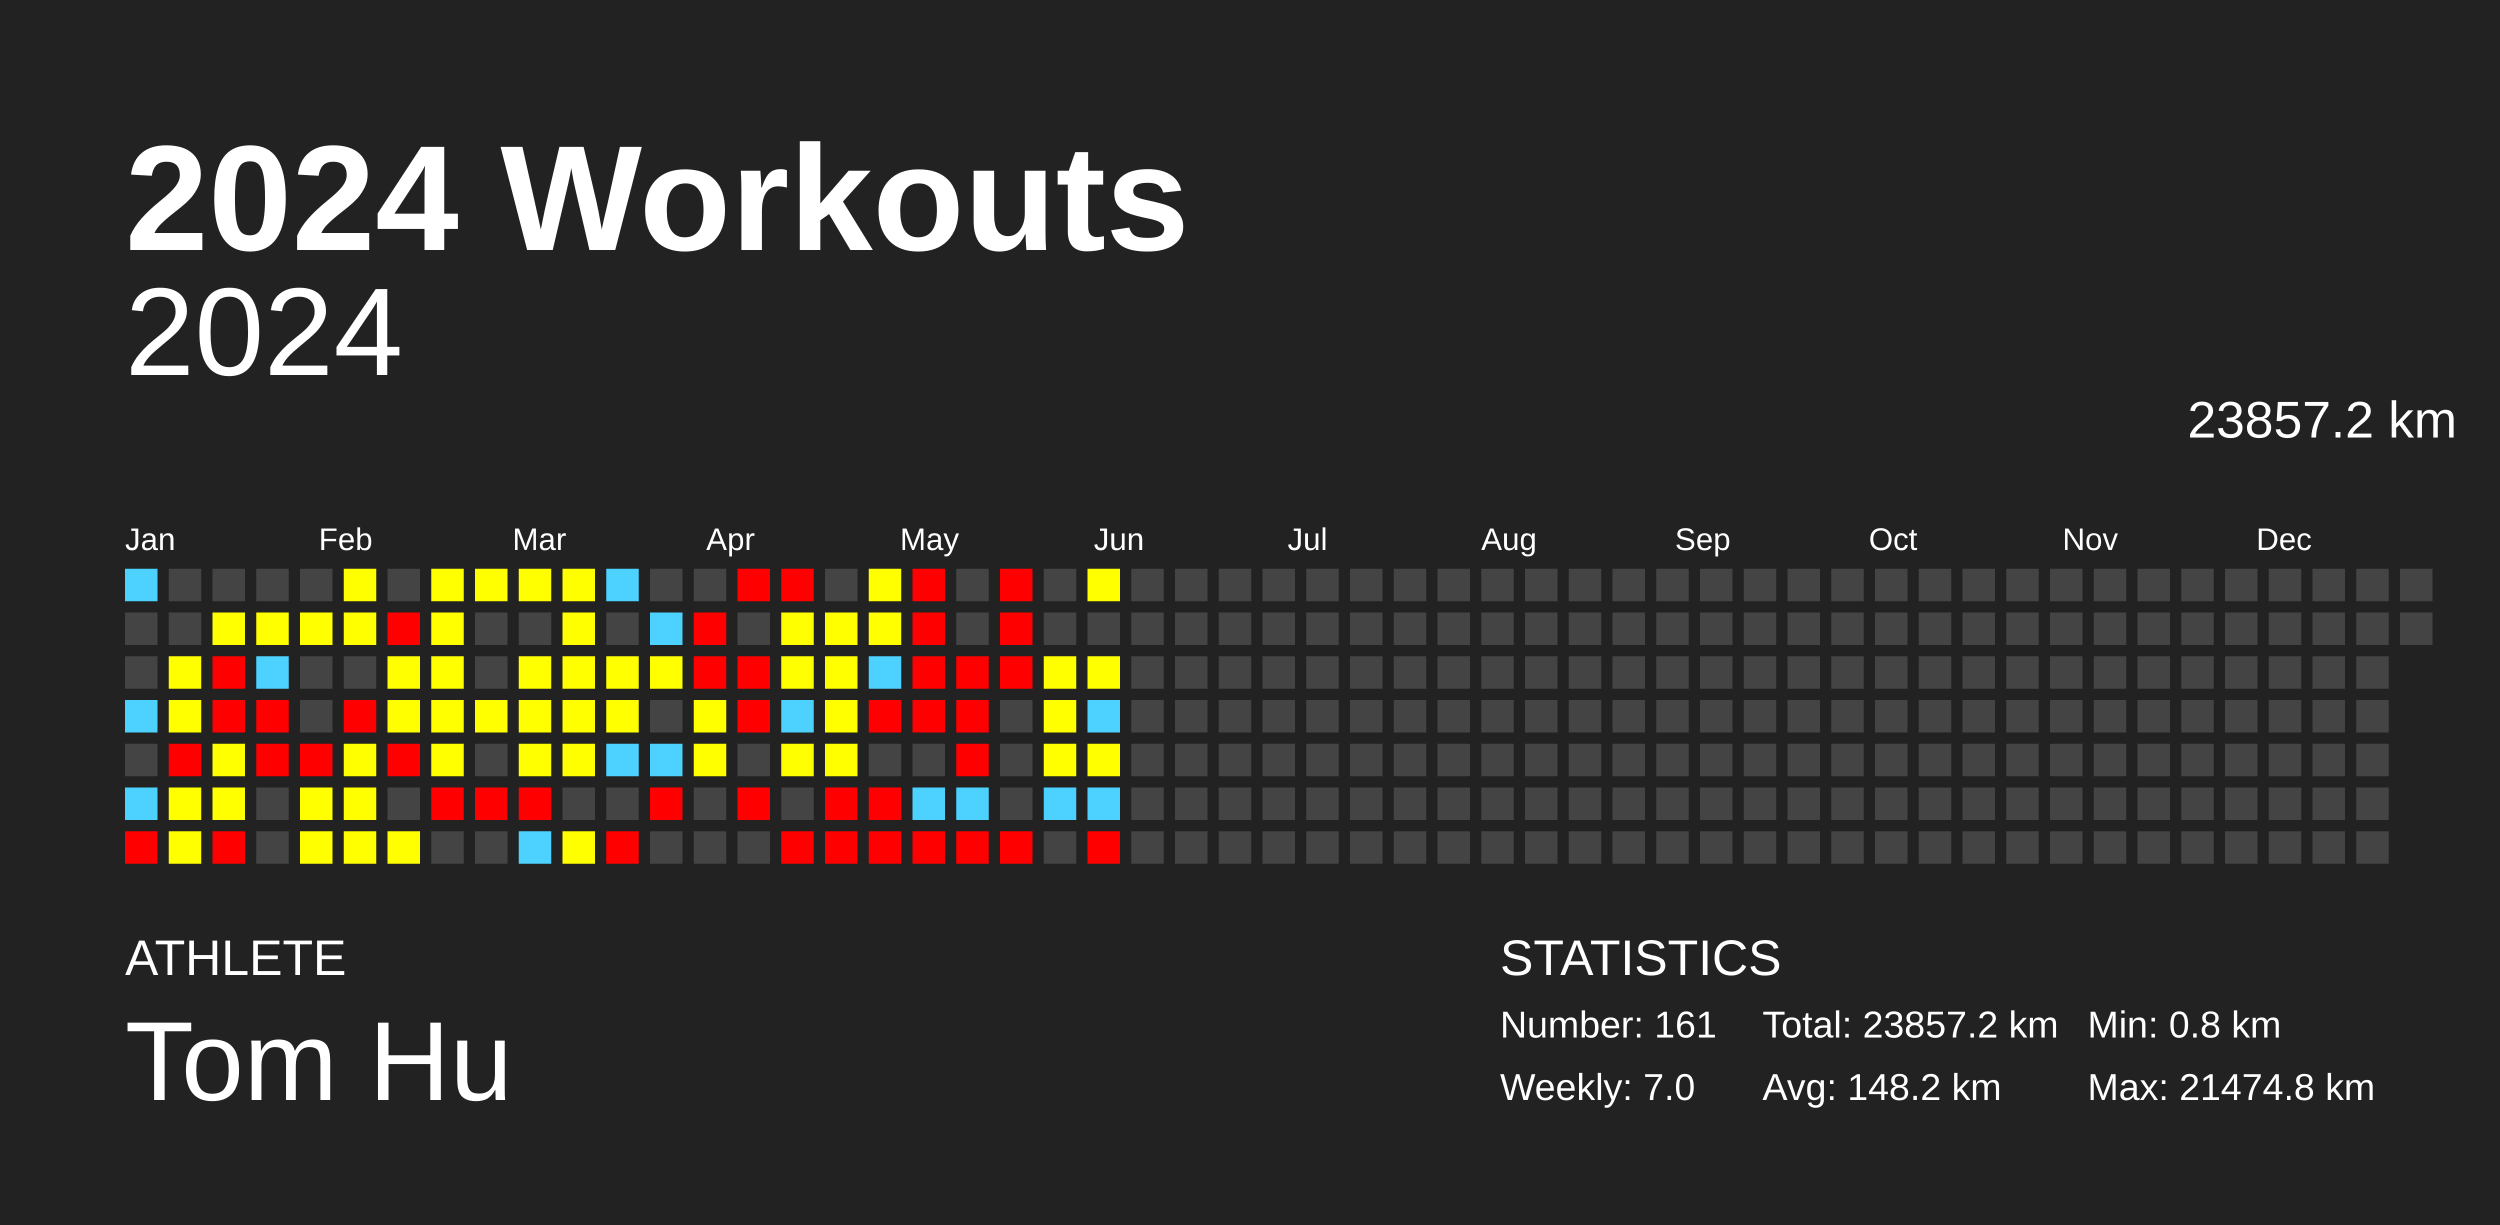
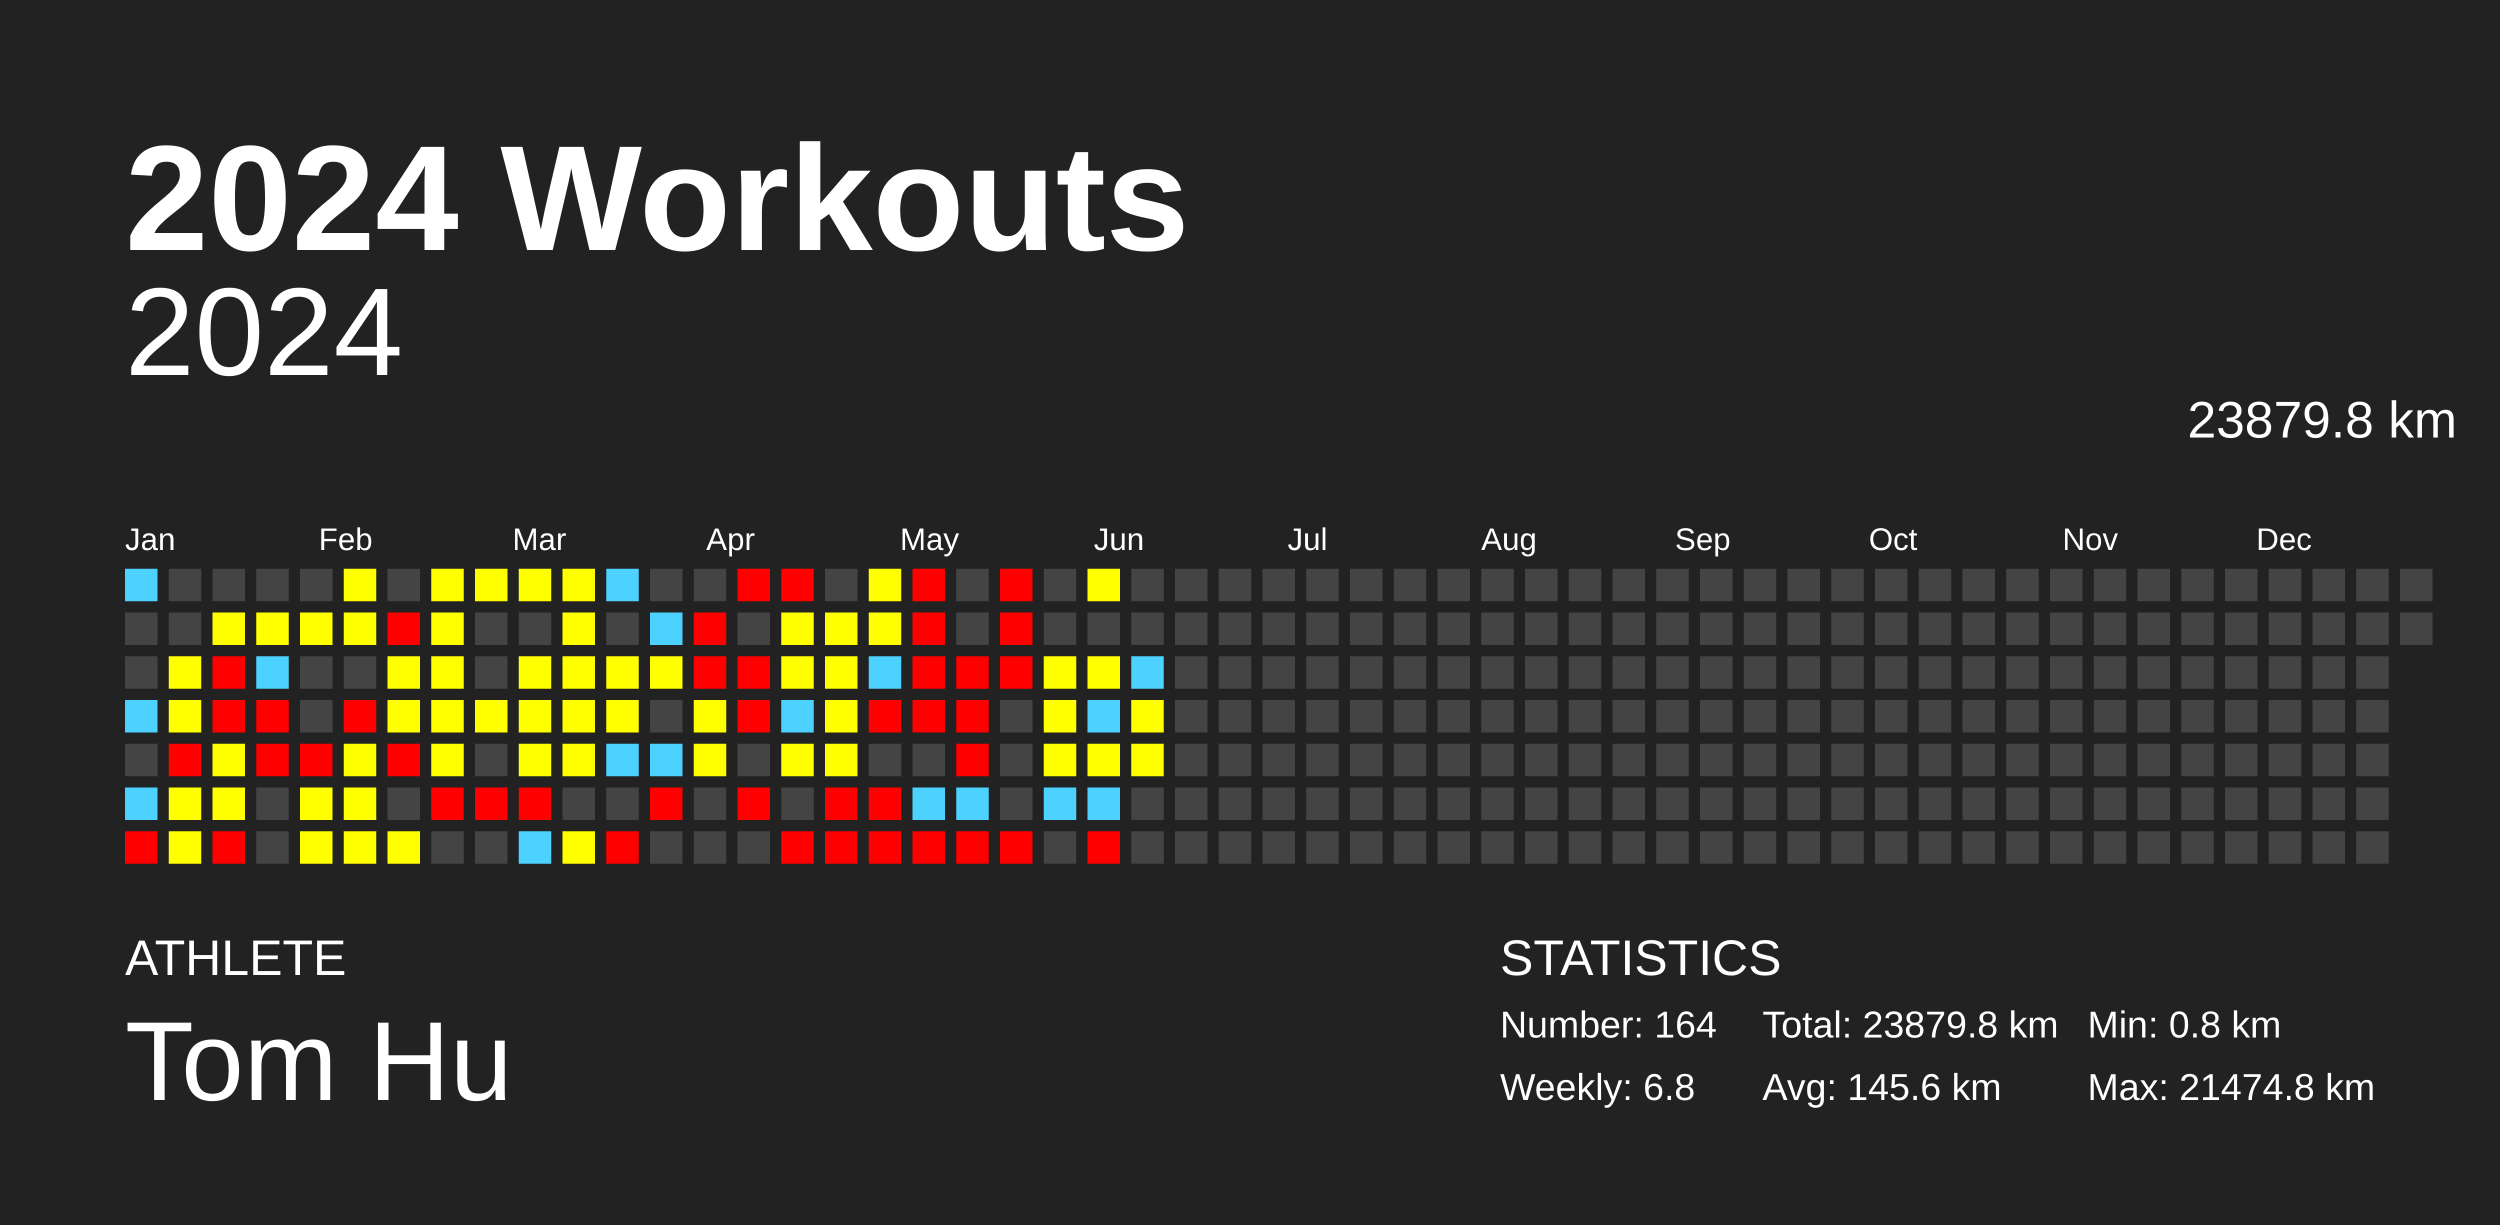
<svg xmlns="http://www.w3.org/2000/svg" baseProfile="full" height="98mm" version="1.1" viewBox="0,0,200,98" width="200mm">
  <defs />
  <rect fill="#222222" height="98" width="200" x="0" y="0" />
  <text fill="#FFFFFF" style="font-size:12px; font-family:Arial; font-weight:bold;" x="10" y="20">2024 Workouts</text>
  <text fill="#FFFFFF" style="font-size:4px; font-family:Arial" x="10" y="78">ATHLETE</text>
  <text fill="#FFFFFF" style="font-size:9px; font-family:Arial" x="10" y="88">Tom Hu</text>
  <text fill="#FFFFFF" style="font-size:4px; font-family:Arial" x="120" y="78">STATISTICS</text>
-   <text fill="#FFFFFF" style="font-size:3px; font-family:Arial" x="120" y="83">Number: 161</text>
-   <text fill="#FFFFFF" style="font-size:3px; font-family:Arial" x="120" y="88">Weekly: 7.0</text>
-   <text fill="#FFFFFF" style="font-size:3px; font-family:Arial" x="141" y="83">Total: 23857.2 km</text>
-   <text fill="#FFFFFF" style="font-size:3px; font-family:Arial" x="141" y="88">Avg: 148.2 km</text>
+   <text fill="#FFFFFF" style="font-size:3px; font-family:Arial" x="120" y="83">Number: 164</text>
+   <text fill="#FFFFFF" style="font-size:3px; font-family:Arial" x="120" y="88">Weekly: 6.8</text>
+   <text fill="#FFFFFF" style="font-size:3px; font-family:Arial" x="141" y="83">Total: 23879.8 km</text>
+   <text fill="#FFFFFF" style="font-size:3px; font-family:Arial" x="141" y="88">Avg: 145.6 km</text>
  <text fill="#FFFFFF" style="font-size:3px; font-family:Arial" x="167" y="83">Min: 0.8 km</text>
  <text fill="#FFFFFF" style="font-size:3px; font-family:Arial" x="167" y="88">Max: 21474.8 km</text>
  <text alignment-baseline="hanging" fill="#FFFFFF" style="font-size:10.0px; font-family:Arial;" x="10" y="30">2024</text>
-   <text alignment-baseline="hanging" fill="#FFFFFF" style="font-size:4.125px; font-family:Arial;" x="175" y="35">23857.2 km</text>
+   <text alignment-baseline="hanging" fill="#FFFFFF" style="font-size:4.125px; font-family:Arial;" x="175" y="35">23879.8 km</text>
  <text fill="#FFFFFF" style="font-size:2.5px; font-family:Arial" x="10.0" y="44">Jan</text>
  <text fill="#FFFFFF" style="font-size:2.5px; font-family:Arial" x="25.5" y="44">Feb</text>
  <text fill="#FFFFFF" style="font-size:2.5px; font-family:Arial" x="41.0" y="44">Mar</text>
  <text fill="#FFFFFF" style="font-size:2.5px; font-family:Arial" x="56.5" y="44">Apr</text>
  <text fill="#FFFFFF" style="font-size:2.5px; font-family:Arial" x="72.0" y="44">May</text>
  <text fill="#FFFFFF" style="font-size:2.5px; font-family:Arial" x="87.5" y="44">Jun</text>
  <text fill="#FFFFFF" style="font-size:2.5px; font-family:Arial" x="103.0" y="44">Jul</text>
  <text fill="#FFFFFF" style="font-size:2.5px; font-family:Arial" x="118.5" y="44">Aug</text>
  <text fill="#FFFFFF" style="font-size:2.5px; font-family:Arial" x="134.0" y="44">Sep</text>
  <text fill="#FFFFFF" style="font-size:2.5px; font-family:Arial" x="149.5" y="44">Oct</text>
  <text fill="#FFFFFF" style="font-size:2.5px; font-family:Arial" x="165.0" y="44">Nov</text>
  <text fill="#FFFFFF" style="font-size:2.5px; font-family:Arial" x="180.5" y="44">Dec</text>
  <rect fill="#4dd2ff" height="2.6" width="2.6" x="10.0" y="45.5" />
  <rect fill="#444444" height="2.6" width="2.6" x="10.0" y="49.0" />
  <rect fill="#444444" height="2.6" width="2.6" x="10.0" y="52.5" />
  <rect fill="#4dd2ff" height="2.6" width="2.6" x="10.0" y="56.0" />
  <rect fill="#444444" height="2.6" width="2.6" x="10.0" y="59.5" />
  <rect fill="#4dd2ff" height="2.6" width="2.6" x="10.0" y="63.0" />
  <rect fill="red" height="2.6" width="2.6" x="10.0" y="66.5" />
  <rect fill="#444444" height="2.6" width="2.6" x="13.5" y="45.5" />
  <rect fill="#444444" height="2.6" width="2.6" x="13.5" y="49.0" />
  <rect fill="#ffff00" height="2.6" width="2.6" x="13.5" y="52.5" />
  <rect fill="#ffff00" height="2.6" width="2.6" x="13.5" y="56.0" />
  <rect fill="red" height="2.6" width="2.6" x="13.5" y="59.5" />
  <rect fill="#ffff00" height="2.6" width="2.6" x="13.5" y="63.0" />
  <rect fill="#ffff00" height="2.6" width="2.6" x="13.5" y="66.5" />
  <rect fill="#444444" height="2.6" width="2.6" x="17.0" y="45.5" />
  <rect fill="#ffff00" height="2.6" width="2.6" x="17.0" y="49.0" />
  <rect fill="red" height="2.6" width="2.6" x="17.0" y="52.5" />
  <rect fill="red" height="2.6" width="2.6" x="17.0" y="56.0" />
  <rect fill="#ffff00" height="2.6" width="2.6" x="17.0" y="59.5" />
  <rect fill="#ffff00" height="2.6" width="2.6" x="17.0" y="63.0" />
  <rect fill="red" height="2.6" width="2.6" x="17.0" y="66.5" />
  <rect fill="#444444" height="2.6" width="2.6" x="20.5" y="45.5" />
  <rect fill="#ffff00" height="2.6" width="2.6" x="20.5" y="49.0" />
  <rect fill="#4dd2ff" height="2.6" width="2.6" x="20.5" y="52.5" />
  <rect fill="red" height="2.6" width="2.6" x="20.5" y="56.0" />
  <rect fill="red" height="2.6" width="2.6" x="20.5" y="59.5" />
  <rect fill="#444444" height="2.6" width="2.6" x="20.5" y="63.0" />
  <rect fill="#444444" height="2.6" width="2.6" x="20.5" y="66.5" />
  <rect fill="#444444" height="2.6" width="2.6" x="24.0" y="45.5" />
  <rect fill="#ffff00" height="2.6" width="2.6" x="24.0" y="49.0" />
  <rect fill="#444444" height="2.6" width="2.6" x="24.0" y="52.5" />
  <rect fill="#444444" height="2.6" width="2.6" x="24.0" y="56.0" />
  <rect fill="red" height="2.6" width="2.6" x="24.0" y="59.5" />
  <rect fill="#ffff00" height="2.6" width="2.6" x="24.0" y="63.0" />
  <rect fill="#ffff00" height="2.6" width="2.6" x="24.0" y="66.5" />
  <rect fill="#ffff00" height="2.6" width="2.6" x="27.5" y="45.5" />
  <rect fill="#ffff00" height="2.6" width="2.6" x="27.5" y="49.0" />
  <rect fill="#444444" height="2.6" width="2.6" x="27.5" y="52.5" />
  <rect fill="red" height="2.6" width="2.6" x="27.5" y="56.0" />
  <rect fill="#ffff00" height="2.6" width="2.6" x="27.5" y="59.5" />
  <rect fill="#ffff00" height="2.6" width="2.6" x="27.5" y="63.0" />
  <rect fill="#ffff00" height="2.6" width="2.6" x="27.5" y="66.5" />
  <rect fill="#444444" height="2.6" width="2.6" x="31.0" y="45.5" />
  <rect fill="red" height="2.6" width="2.6" x="31.0" y="49.0" />
  <rect fill="#ffff00" height="2.6" width="2.6" x="31.0" y="52.5" />
  <rect fill="#ffff00" height="2.6" width="2.6" x="31.0" y="56.0" />
  <rect fill="red" height="2.6" width="2.6" x="31.0" y="59.5" />
  <rect fill="#444444" height="2.6" width="2.6" x="31.0" y="63.0" />
  <rect fill="#ffff00" height="2.6" width="2.6" x="31.0" y="66.5" />
  <rect fill="#ffff00" height="2.6" width="2.6" x="34.5" y="45.5" />
  <rect fill="#ffff00" height="2.6" width="2.6" x="34.5" y="49.0" />
  <rect fill="#ffff00" height="2.6" width="2.6" x="34.5" y="52.5" />
  <rect fill="#ffff00" height="2.6" width="2.6" x="34.5" y="56.0" />
  <rect fill="#ffff00" height="2.6" width="2.6" x="34.5" y="59.5" />
  <rect fill="red" height="2.6" width="2.6" x="34.5" y="63.0" />
  <rect fill="#444444" height="2.6" width="2.6" x="34.5" y="66.5" />
  <rect fill="#ffff00" height="2.6" width="2.6" x="38.0" y="45.5" />
  <rect fill="#444444" height="2.6" width="2.6" x="38.0" y="49.0" />
  <rect fill="#444444" height="2.6" width="2.6" x="38.0" y="52.5" />
  <rect fill="#ffff00" height="2.6" width="2.6" x="38.0" y="56.0" />
  <rect fill="#444444" height="2.6" width="2.6" x="38.0" y="59.5" />
  <rect fill="red" height="2.6" width="2.6" x="38.0" y="63.0" />
  <rect fill="#444444" height="2.6" width="2.6" x="38.0" y="66.5" />
  <rect fill="#ffff00" height="2.6" width="2.6" x="41.5" y="45.5" />
  <rect fill="#444444" height="2.6" width="2.6" x="41.5" y="49.0" />
  <rect fill="#ffff00" height="2.6" width="2.6" x="41.5" y="52.5" />
  <rect fill="#ffff00" height="2.6" width="2.6" x="41.5" y="56.0" />
  <rect fill="#ffff00" height="2.6" width="2.6" x="41.5" y="59.5" />
  <rect fill="red" height="2.6" width="2.6" x="41.5" y="63.0" />
  <rect fill="#4dd2ff" height="2.6" width="2.6" x="41.5" y="66.5" />
  <rect fill="#ffff00" height="2.6" width="2.6" x="45.0" y="45.5" />
  <rect fill="#ffff00" height="2.6" width="2.6" x="45.0" y="49.0" />
  <rect fill="#ffff00" height="2.6" width="2.6" x="45.0" y="52.5" />
  <rect fill="#ffff00" height="2.6" width="2.6" x="45.0" y="56.0" />
  <rect fill="#ffff00" height="2.6" width="2.6" x="45.0" y="59.5" />
  <rect fill="#444444" height="2.6" width="2.6" x="45.0" y="63.0" />
  <rect fill="#ffff00" height="2.6" width="2.6" x="45.0" y="66.5" />
  <rect fill="#4dd2ff" height="2.6" width="2.6" x="48.5" y="45.5" />
  <rect fill="#444444" height="2.6" width="2.6" x="48.5" y="49.0" />
  <rect fill="#ffff00" height="2.6" width="2.6" x="48.5" y="52.5" />
  <rect fill="#ffff00" height="2.6" width="2.6" x="48.5" y="56.0" />
  <rect fill="#4dd2ff" height="2.6" width="2.6" x="48.5" y="59.5" />
  <rect fill="#444444" height="2.6" width="2.6" x="48.5" y="63.0" />
  <rect fill="red" height="2.6" width="2.6" x="48.5" y="66.5" />
  <rect fill="#444444" height="2.6" width="2.6" x="52.0" y="45.5" />
  <rect fill="#4dd2ff" height="2.6" width="2.6" x="52.0" y="49.0" />
  <rect fill="#ffff00" height="2.6" width="2.6" x="52.0" y="52.5" />
  <rect fill="#444444" height="2.6" width="2.6" x="52.0" y="56.0" />
  <rect fill="#4dd2ff" height="2.6" width="2.6" x="52.0" y="59.5" />
  <rect fill="red" height="2.6" width="2.6" x="52.0" y="63.0" />
  <rect fill="#444444" height="2.6" width="2.6" x="52.0" y="66.5" />
  <rect fill="#444444" height="2.6" width="2.6" x="55.5" y="45.5" />
  <rect fill="red" height="2.6" width="2.6" x="55.5" y="49.0" />
  <rect fill="red" height="2.6" width="2.6" x="55.5" y="52.5" />
  <rect fill="#ffff00" height="2.6" width="2.6" x="55.5" y="56.0" />
  <rect fill="#ffff00" height="2.6" width="2.6" x="55.5" y="59.5" />
  <rect fill="#444444" height="2.6" width="2.6" x="55.5" y="63.0" />
  <rect fill="#444444" height="2.6" width="2.6" x="55.5" y="66.5" />
  <rect fill="red" height="2.6" width="2.6" x="59.0" y="45.5" />
  <rect fill="#444444" height="2.6" width="2.6" x="59.0" y="49.0" />
  <rect fill="red" height="2.6" width="2.6" x="59.0" y="52.5" />
  <rect fill="red" height="2.6" width="2.6" x="59.0" y="56.0" />
  <rect fill="#444444" height="2.6" width="2.6" x="59.0" y="59.5" />
  <rect fill="red" height="2.6" width="2.6" x="59.0" y="63.0" />
  <rect fill="#444444" height="2.6" width="2.6" x="59.0" y="66.5" />
  <rect fill="red" height="2.6" width="2.6" x="62.5" y="45.5" />
  <rect fill="#ffff00" height="2.6" width="2.6" x="62.5" y="49.0" />
  <rect fill="#ffff00" height="2.6" width="2.6" x="62.5" y="52.5" />
  <rect fill="#4dd2ff" height="2.6" width="2.6" x="62.5" y="56.0" />
  <rect fill="#ffff00" height="2.6" width="2.6" x="62.5" y="59.5" />
  <rect fill="#444444" height="2.6" width="2.6" x="62.5" y="63.0" />
  <rect fill="red" height="2.6" width="2.6" x="62.5" y="66.5" />
  <rect fill="#444444" height="2.6" width="2.6" x="66.0" y="45.5" />
  <rect fill="#ffff00" height="2.6" width="2.6" x="66.0" y="49.0" />
  <rect fill="#ffff00" height="2.6" width="2.6" x="66.0" y="52.5" />
  <rect fill="#ffff00" height="2.6" width="2.6" x="66.0" y="56.0" />
  <rect fill="#ffff00" height="2.6" width="2.6" x="66.0" y="59.5" />
  <rect fill="red" height="2.6" width="2.6" x="66.0" y="63.0" />
  <rect fill="red" height="2.6" width="2.6" x="66.0" y="66.5" />
  <rect fill="#ffff00" height="2.6" width="2.6" x="69.5" y="45.5" />
  <rect fill="#ffff00" height="2.6" width="2.6" x="69.5" y="49.0" />
  <rect fill="#4dd2ff" height="2.6" width="2.6" x="69.5" y="52.5" />
  <rect fill="red" height="2.6" width="2.6" x="69.5" y="56.0" />
  <rect fill="#444444" height="2.6" width="2.6" x="69.5" y="59.5" />
  <rect fill="red" height="2.6" width="2.6" x="69.5" y="63.0" />
  <rect fill="red" height="2.6" width="2.6" x="69.5" y="66.5" />
  <rect fill="red" height="2.6" width="2.6" x="73.0" y="45.5" />
  <rect fill="red" height="2.6" width="2.6" x="73.0" y="49.0" />
  <rect fill="red" height="2.6" width="2.6" x="73.0" y="52.5" />
  <rect fill="red" height="2.6" width="2.6" x="73.0" y="56.0" />
  <rect fill="#444444" height="2.6" width="2.6" x="73.0" y="59.5" />
  <rect fill="#4dd2ff" height="2.6" width="2.6" x="73.0" y="63.0" />
  <rect fill="red" height="2.6" width="2.6" x="73.0" y="66.5" />
  <rect fill="#444444" height="2.6" width="2.6" x="76.5" y="45.5" />
  <rect fill="#444444" height="2.6" width="2.6" x="76.5" y="49.0" />
  <rect fill="red" height="2.6" width="2.6" x="76.5" y="52.5" />
  <rect fill="red" height="2.6" width="2.6" x="76.5" y="56.0" />
  <rect fill="red" height="2.6" width="2.6" x="76.5" y="59.5" />
  <rect fill="#4dd2ff" height="2.6" width="2.6" x="76.5" y="63.0" />
  <rect fill="red" height="2.6" width="2.6" x="76.5" y="66.5" />
  <rect fill="red" height="2.6" width="2.6" x="80.0" y="45.5" />
  <rect fill="red" height="2.6" width="2.6" x="80.0" y="49.0" />
  <rect fill="red" height="2.6" width="2.6" x="80.0" y="52.5" />
  <rect fill="#444444" height="2.6" width="2.6" x="80.0" y="56.0" />
  <rect fill="#444444" height="2.6" width="2.6" x="80.0" y="59.5" />
  <rect fill="#444444" height="2.6" width="2.6" x="80.0" y="63.0" />
  <rect fill="red" height="2.6" width="2.6" x="80.0" y="66.5" />
  <rect fill="#444444" height="2.6" width="2.6" x="83.5" y="45.5" />
  <rect fill="#444444" height="2.6" width="2.6" x="83.5" y="49.0" />
  <rect fill="#ffff00" height="2.6" width="2.6" x="83.5" y="52.5" />
  <rect fill="#ffff00" height="2.6" width="2.6" x="83.5" y="56.0" />
  <rect fill="#ffff00" height="2.6" width="2.6" x="83.5" y="59.5" />
  <rect fill="#4dd2ff" height="2.6" width="2.6" x="83.5" y="63.0" />
  <rect fill="#444444" height="2.6" width="2.6" x="83.5" y="66.5" />
  <rect fill="#ffff00" height="2.6" width="2.6" x="87.0" y="45.5" />
  <rect fill="#444444" height="2.6" width="2.6" x="87.0" y="49.0" />
  <rect fill="#ffff00" height="2.6" width="2.6" x="87.0" y="52.5" />
  <rect fill="#4dd2ff" height="2.6" width="2.6" x="87.0" y="56.0" />
  <rect fill="#ffff00" height="2.6" width="2.6" x="87.0" y="59.5" />
  <rect fill="#4dd2ff" height="2.6" width="2.6" x="87.0" y="63.0" />
  <rect fill="red" height="2.6" width="2.6" x="87.0" y="66.5" />
  <rect fill="#444444" height="2.6" width="2.6" x="90.5" y="45.5" />
  <rect fill="#444444" height="2.6" width="2.6" x="90.5" y="49.0" />
-   <rect fill="#444444" height="2.6" width="2.6" x="90.5" y="52.5" />
-   <rect fill="#444444" height="2.6" width="2.6" x="90.5" y="56.0" />
-   <rect fill="#444444" height="2.6" width="2.6" x="90.5" y="59.5" />
+   <rect fill="#4dd2ff" height="2.6" width="2.6" x="90.5" y="52.5" />
+   <rect fill="#ffff00" height="2.6" width="2.6" x="90.5" y="56.0" />
+   <rect fill="#ffff00" height="2.6" width="2.6" x="90.5" y="59.5" />
  <rect fill="#444444" height="2.6" width="2.6" x="90.5" y="63.0" />
  <rect fill="#444444" height="2.6" width="2.6" x="90.5" y="66.5" />
  <rect fill="#444444" height="2.6" width="2.6" x="94.0" y="45.5" />
  <rect fill="#444444" height="2.6" width="2.6" x="94.0" y="49.0" />
  <rect fill="#444444" height="2.6" width="2.6" x="94.0" y="52.5" />
  <rect fill="#444444" height="2.6" width="2.6" x="94.0" y="56.0" />
  <rect fill="#444444" height="2.6" width="2.6" x="94.0" y="59.5" />
  <rect fill="#444444" height="2.6" width="2.6" x="94.0" y="63.0" />
  <rect fill="#444444" height="2.6" width="2.6" x="94.0" y="66.5" />
  <rect fill="#444444" height="2.6" width="2.6" x="97.5" y="45.5" />
  <rect fill="#444444" height="2.6" width="2.6" x="97.5" y="49.0" />
  <rect fill="#444444" height="2.6" width="2.6" x="97.5" y="52.5" />
  <rect fill="#444444" height="2.6" width="2.6" x="97.5" y="56.0" />
  <rect fill="#444444" height="2.6" width="2.6" x="97.5" y="59.5" />
  <rect fill="#444444" height="2.6" width="2.6" x="97.5" y="63.0" />
  <rect fill="#444444" height="2.6" width="2.6" x="97.5" y="66.5" />
  <rect fill="#444444" height="2.6" width="2.6" x="101.0" y="45.5" />
  <rect fill="#444444" height="2.6" width="2.6" x="101.0" y="49.0" />
  <rect fill="#444444" height="2.6" width="2.6" x="101.0" y="52.5" />
  <rect fill="#444444" height="2.6" width="2.6" x="101.0" y="56.0" />
  <rect fill="#444444" height="2.6" width="2.6" x="101.0" y="59.5" />
  <rect fill="#444444" height="2.6" width="2.6" x="101.0" y="63.0" />
  <rect fill="#444444" height="2.6" width="2.6" x="101.0" y="66.5" />
  <rect fill="#444444" height="2.6" width="2.6" x="104.5" y="45.5" />
  <rect fill="#444444" height="2.6" width="2.6" x="104.5" y="49.0" />
  <rect fill="#444444" height="2.6" width="2.6" x="104.5" y="52.5" />
  <rect fill="#444444" height="2.6" width="2.6" x="104.5" y="56.0" />
  <rect fill="#444444" height="2.6" width="2.6" x="104.5" y="59.5" />
  <rect fill="#444444" height="2.6" width="2.6" x="104.5" y="63.0" />
  <rect fill="#444444" height="2.6" width="2.6" x="104.5" y="66.5" />
  <rect fill="#444444" height="2.6" width="2.6" x="108.0" y="45.5" />
  <rect fill="#444444" height="2.6" width="2.6" x="108.0" y="49.0" />
  <rect fill="#444444" height="2.6" width="2.6" x="108.0" y="52.5" />
  <rect fill="#444444" height="2.6" width="2.6" x="108.0" y="56.0" />
  <rect fill="#444444" height="2.6" width="2.6" x="108.0" y="59.5" />
  <rect fill="#444444" height="2.6" width="2.6" x="108.0" y="63.0" />
  <rect fill="#444444" height="2.6" width="2.6" x="108.0" y="66.5" />
  <rect fill="#444444" height="2.6" width="2.6" x="111.5" y="45.5" />
  <rect fill="#444444" height="2.6" width="2.6" x="111.5" y="49.0" />
  <rect fill="#444444" height="2.6" width="2.6" x="111.5" y="52.5" />
  <rect fill="#444444" height="2.6" width="2.6" x="111.5" y="56.0" />
  <rect fill="#444444" height="2.6" width="2.6" x="111.5" y="59.5" />
  <rect fill="#444444" height="2.6" width="2.6" x="111.5" y="63.0" />
  <rect fill="#444444" height="2.6" width="2.6" x="111.5" y="66.5" />
  <rect fill="#444444" height="2.6" width="2.6" x="115.0" y="45.5" />
  <rect fill="#444444" height="2.6" width="2.6" x="115.0" y="49.0" />
  <rect fill="#444444" height="2.6" width="2.6" x="115.0" y="52.5" />
  <rect fill="#444444" height="2.6" width="2.6" x="115.0" y="56.0" />
  <rect fill="#444444" height="2.6" width="2.6" x="115.0" y="59.5" />
  <rect fill="#444444" height="2.6" width="2.6" x="115.0" y="63.0" />
  <rect fill="#444444" height="2.6" width="2.6" x="115.0" y="66.5" />
  <rect fill="#444444" height="2.6" width="2.6" x="118.5" y="45.5" />
  <rect fill="#444444" height="2.6" width="2.6" x="118.5" y="49.0" />
  <rect fill="#444444" height="2.6" width="2.6" x="118.5" y="52.5" />
  <rect fill="#444444" height="2.6" width="2.6" x="118.5" y="56.0" />
  <rect fill="#444444" height="2.6" width="2.6" x="118.5" y="59.5" />
  <rect fill="#444444" height="2.6" width="2.6" x="118.5" y="63.0" />
  <rect fill="#444444" height="2.6" width="2.6" x="118.5" y="66.5" />
  <rect fill="#444444" height="2.6" width="2.6" x="122.0" y="45.5" />
  <rect fill="#444444" height="2.6" width="2.6" x="122.0" y="49.0" />
  <rect fill="#444444" height="2.6" width="2.6" x="122.0" y="52.5" />
  <rect fill="#444444" height="2.6" width="2.6" x="122.0" y="56.0" />
  <rect fill="#444444" height="2.6" width="2.6" x="122.0" y="59.5" />
  <rect fill="#444444" height="2.6" width="2.6" x="122.0" y="63.0" />
  <rect fill="#444444" height="2.6" width="2.6" x="122.0" y="66.5" />
  <rect fill="#444444" height="2.6" width="2.6" x="125.5" y="45.5" />
  <rect fill="#444444" height="2.6" width="2.6" x="125.5" y="49.0" />
  <rect fill="#444444" height="2.6" width="2.6" x="125.5" y="52.5" />
  <rect fill="#444444" height="2.6" width="2.6" x="125.5" y="56.0" />
  <rect fill="#444444" height="2.6" width="2.6" x="125.5" y="59.5" />
  <rect fill="#444444" height="2.6" width="2.6" x="125.5" y="63.0" />
  <rect fill="#444444" height="2.6" width="2.6" x="125.5" y="66.5" />
  <rect fill="#444444" height="2.6" width="2.6" x="129.0" y="45.5" />
  <rect fill="#444444" height="2.6" width="2.6" x="129.0" y="49.0" />
  <rect fill="#444444" height="2.6" width="2.6" x="129.0" y="52.5" />
  <rect fill="#444444" height="2.6" width="2.6" x="129.0" y="56.0" />
  <rect fill="#444444" height="2.6" width="2.6" x="129.0" y="59.5" />
  <rect fill="#444444" height="2.6" width="2.6" x="129.0" y="63.0" />
  <rect fill="#444444" height="2.6" width="2.6" x="129.0" y="66.5" />
  <rect fill="#444444" height="2.6" width="2.6" x="132.5" y="45.5" />
  <rect fill="#444444" height="2.6" width="2.6" x="132.5" y="49.0" />
  <rect fill="#444444" height="2.6" width="2.6" x="132.5" y="52.5" />
  <rect fill="#444444" height="2.6" width="2.6" x="132.5" y="56.0" />
  <rect fill="#444444" height="2.6" width="2.6" x="132.5" y="59.5" />
  <rect fill="#444444" height="2.6" width="2.6" x="132.5" y="63.0" />
  <rect fill="#444444" height="2.6" width="2.6" x="132.5" y="66.5" />
  <rect fill="#444444" height="2.6" width="2.6" x="136.0" y="45.5" />
  <rect fill="#444444" height="2.6" width="2.6" x="136.0" y="49.0" />
  <rect fill="#444444" height="2.6" width="2.6" x="136.0" y="52.5" />
  <rect fill="#444444" height="2.6" width="2.6" x="136.0" y="56.0" />
  <rect fill="#444444" height="2.6" width="2.6" x="136.0" y="59.5" />
  <rect fill="#444444" height="2.6" width="2.6" x="136.0" y="63.0" />
  <rect fill="#444444" height="2.6" width="2.6" x="136.0" y="66.5" />
  <rect fill="#444444" height="2.6" width="2.6" x="139.5" y="45.5" />
  <rect fill="#444444" height="2.6" width="2.6" x="139.5" y="49.0" />
  <rect fill="#444444" height="2.6" width="2.6" x="139.5" y="52.5" />
  <rect fill="#444444" height="2.6" width="2.6" x="139.5" y="56.0" />
  <rect fill="#444444" height="2.6" width="2.6" x="139.5" y="59.5" />
  <rect fill="#444444" height="2.6" width="2.6" x="139.5" y="63.0" />
  <rect fill="#444444" height="2.6" width="2.6" x="139.5" y="66.5" />
  <rect fill="#444444" height="2.6" width="2.6" x="143.0" y="45.5" />
  <rect fill="#444444" height="2.6" width="2.6" x="143.0" y="49.0" />
  <rect fill="#444444" height="2.6" width="2.6" x="143.0" y="52.5" />
  <rect fill="#444444" height="2.6" width="2.6" x="143.0" y="56.0" />
  <rect fill="#444444" height="2.6" width="2.6" x="143.0" y="59.5" />
  <rect fill="#444444" height="2.6" width="2.6" x="143.0" y="63.0" />
  <rect fill="#444444" height="2.6" width="2.6" x="143.0" y="66.5" />
  <rect fill="#444444" height="2.6" width="2.6" x="146.5" y="45.5" />
  <rect fill="#444444" height="2.6" width="2.6" x="146.5" y="49.0" />
  <rect fill="#444444" height="2.6" width="2.6" x="146.5" y="52.5" />
  <rect fill="#444444" height="2.6" width="2.6" x="146.5" y="56.0" />
  <rect fill="#444444" height="2.6" width="2.6" x="146.5" y="59.5" />
  <rect fill="#444444" height="2.6" width="2.6" x="146.5" y="63.0" />
  <rect fill="#444444" height="2.6" width="2.6" x="146.5" y="66.5" />
  <rect fill="#444444" height="2.6" width="2.6" x="150.0" y="45.5" />
  <rect fill="#444444" height="2.6" width="2.6" x="150.0" y="49.0" />
  <rect fill="#444444" height="2.6" width="2.6" x="150.0" y="52.5" />
  <rect fill="#444444" height="2.6" width="2.6" x="150.0" y="56.0" />
  <rect fill="#444444" height="2.6" width="2.6" x="150.0" y="59.5" />
  <rect fill="#444444" height="2.6" width="2.6" x="150.0" y="63.0" />
  <rect fill="#444444" height="2.6" width="2.6" x="150.0" y="66.5" />
  <rect fill="#444444" height="2.6" width="2.6" x="153.5" y="45.5" />
  <rect fill="#444444" height="2.6" width="2.6" x="153.5" y="49.0" />
  <rect fill="#444444" height="2.6" width="2.6" x="153.5" y="52.5" />
  <rect fill="#444444" height="2.6" width="2.6" x="153.5" y="56.0" />
  <rect fill="#444444" height="2.6" width="2.6" x="153.5" y="59.5" />
  <rect fill="#444444" height="2.6" width="2.6" x="153.5" y="63.0" />
  <rect fill="#444444" height="2.6" width="2.6" x="153.5" y="66.5" />
  <rect fill="#444444" height="2.6" width="2.6" x="157.0" y="45.5" />
  <rect fill="#444444" height="2.6" width="2.6" x="157.0" y="49.0" />
  <rect fill="#444444" height="2.6" width="2.6" x="157.0" y="52.5" />
  <rect fill="#444444" height="2.6" width="2.6" x="157.0" y="56.0" />
  <rect fill="#444444" height="2.6" width="2.6" x="157.0" y="59.5" />
  <rect fill="#444444" height="2.6" width="2.6" x="157.0" y="63.0" />
  <rect fill="#444444" height="2.6" width="2.6" x="157.0" y="66.5" />
  <rect fill="#444444" height="2.6" width="2.6" x="160.5" y="45.5" />
  <rect fill="#444444" height="2.6" width="2.6" x="160.5" y="49.0" />
  <rect fill="#444444" height="2.6" width="2.6" x="160.5" y="52.5" />
  <rect fill="#444444" height="2.6" width="2.6" x="160.5" y="56.0" />
  <rect fill="#444444" height="2.6" width="2.6" x="160.5" y="59.5" />
  <rect fill="#444444" height="2.6" width="2.6" x="160.5" y="63.0" />
  <rect fill="#444444" height="2.6" width="2.6" x="160.5" y="66.5" />
  <rect fill="#444444" height="2.6" width="2.6" x="164.0" y="45.5" />
  <rect fill="#444444" height="2.6" width="2.6" x="164.0" y="49.0" />
  <rect fill="#444444" height="2.6" width="2.6" x="164.0" y="52.5" />
  <rect fill="#444444" height="2.6" width="2.6" x="164.0" y="56.0" />
  <rect fill="#444444" height="2.6" width="2.6" x="164.0" y="59.5" />
  <rect fill="#444444" height="2.6" width="2.6" x="164.0" y="63.0" />
  <rect fill="#444444" height="2.6" width="2.6" x="164.0" y="66.5" />
  <rect fill="#444444" height="2.6" width="2.6" x="167.5" y="45.5" />
  <rect fill="#444444" height="2.6" width="2.6" x="167.5" y="49.0" />
  <rect fill="#444444" height="2.6" width="2.6" x="167.5" y="52.5" />
  <rect fill="#444444" height="2.6" width="2.6" x="167.5" y="56.0" />
  <rect fill="#444444" height="2.6" width="2.6" x="167.5" y="59.5" />
  <rect fill="#444444" height="2.6" width="2.6" x="167.5" y="63.0" />
  <rect fill="#444444" height="2.6" width="2.6" x="167.5" y="66.5" />
  <rect fill="#444444" height="2.6" width="2.6" x="171.0" y="45.5" />
  <rect fill="#444444" height="2.6" width="2.6" x="171.0" y="49.0" />
  <rect fill="#444444" height="2.6" width="2.6" x="171.0" y="52.5" />
  <rect fill="#444444" height="2.6" width="2.6" x="171.0" y="56.0" />
  <rect fill="#444444" height="2.6" width="2.6" x="171.0" y="59.5" />
  <rect fill="#444444" height="2.6" width="2.6" x="171.0" y="63.0" />
  <rect fill="#444444" height="2.6" width="2.6" x="171.0" y="66.5" />
  <rect fill="#444444" height="2.6" width="2.6" x="174.5" y="45.5" />
  <rect fill="#444444" height="2.6" width="2.6" x="174.5" y="49.0" />
  <rect fill="#444444" height="2.6" width="2.6" x="174.5" y="52.5" />
  <rect fill="#444444" height="2.6" width="2.6" x="174.5" y="56.0" />
  <rect fill="#444444" height="2.6" width="2.6" x="174.5" y="59.5" />
  <rect fill="#444444" height="2.6" width="2.6" x="174.5" y="63.0" />
  <rect fill="#444444" height="2.6" width="2.6" x="174.5" y="66.5" />
  <rect fill="#444444" height="2.6" width="2.6" x="178.0" y="45.5" />
  <rect fill="#444444" height="2.6" width="2.6" x="178.0" y="49.0" />
  <rect fill="#444444" height="2.6" width="2.6" x="178.0" y="52.5" />
  <rect fill="#444444" height="2.6" width="2.6" x="178.0" y="56.0" />
  <rect fill="#444444" height="2.6" width="2.6" x="178.0" y="59.5" />
  <rect fill="#444444" height="2.6" width="2.6" x="178.0" y="63.0" />
  <rect fill="#444444" height="2.6" width="2.6" x="178.0" y="66.5" />
  <rect fill="#444444" height="2.6" width="2.6" x="181.5" y="45.5" />
  <rect fill="#444444" height="2.6" width="2.6" x="181.5" y="49.0" />
  <rect fill="#444444" height="2.6" width="2.6" x="181.5" y="52.5" />
  <rect fill="#444444" height="2.6" width="2.6" x="181.5" y="56.0" />
  <rect fill="#444444" height="2.6" width="2.6" x="181.5" y="59.5" />
  <rect fill="#444444" height="2.6" width="2.6" x="181.5" y="63.0" />
  <rect fill="#444444" height="2.6" width="2.6" x="181.5" y="66.5" />
  <rect fill="#444444" height="2.6" width="2.6" x="185.0" y="45.5" />
  <rect fill="#444444" height="2.6" width="2.6" x="185.0" y="49.0" />
  <rect fill="#444444" height="2.6" width="2.6" x="185.0" y="52.5" />
  <rect fill="#444444" height="2.6" width="2.6" x="185.0" y="56.0" />
  <rect fill="#444444" height="2.6" width="2.6" x="185.0" y="59.5" />
  <rect fill="#444444" height="2.6" width="2.6" x="185.0" y="63.0" />
  <rect fill="#444444" height="2.6" width="2.6" x="185.0" y="66.5" />
  <rect fill="#444444" height="2.6" width="2.6" x="188.5" y="45.5" />
  <rect fill="#444444" height="2.6" width="2.6" x="188.5" y="49.0" />
  <rect fill="#444444" height="2.6" width="2.6" x="188.5" y="52.5" />
  <rect fill="#444444" height="2.6" width="2.6" x="188.5" y="56.0" />
  <rect fill="#444444" height="2.6" width="2.6" x="188.5" y="59.5" />
  <rect fill="#444444" height="2.6" width="2.6" x="188.5" y="63.0" />
  <rect fill="#444444" height="2.6" width="2.6" x="188.5" y="66.5" />
  <rect fill="#444444" height="2.6" width="2.6" x="192.0" y="45.5" />
  <rect fill="#444444" height="2.6" width="2.6" x="192.0" y="49.0" />
</svg>
